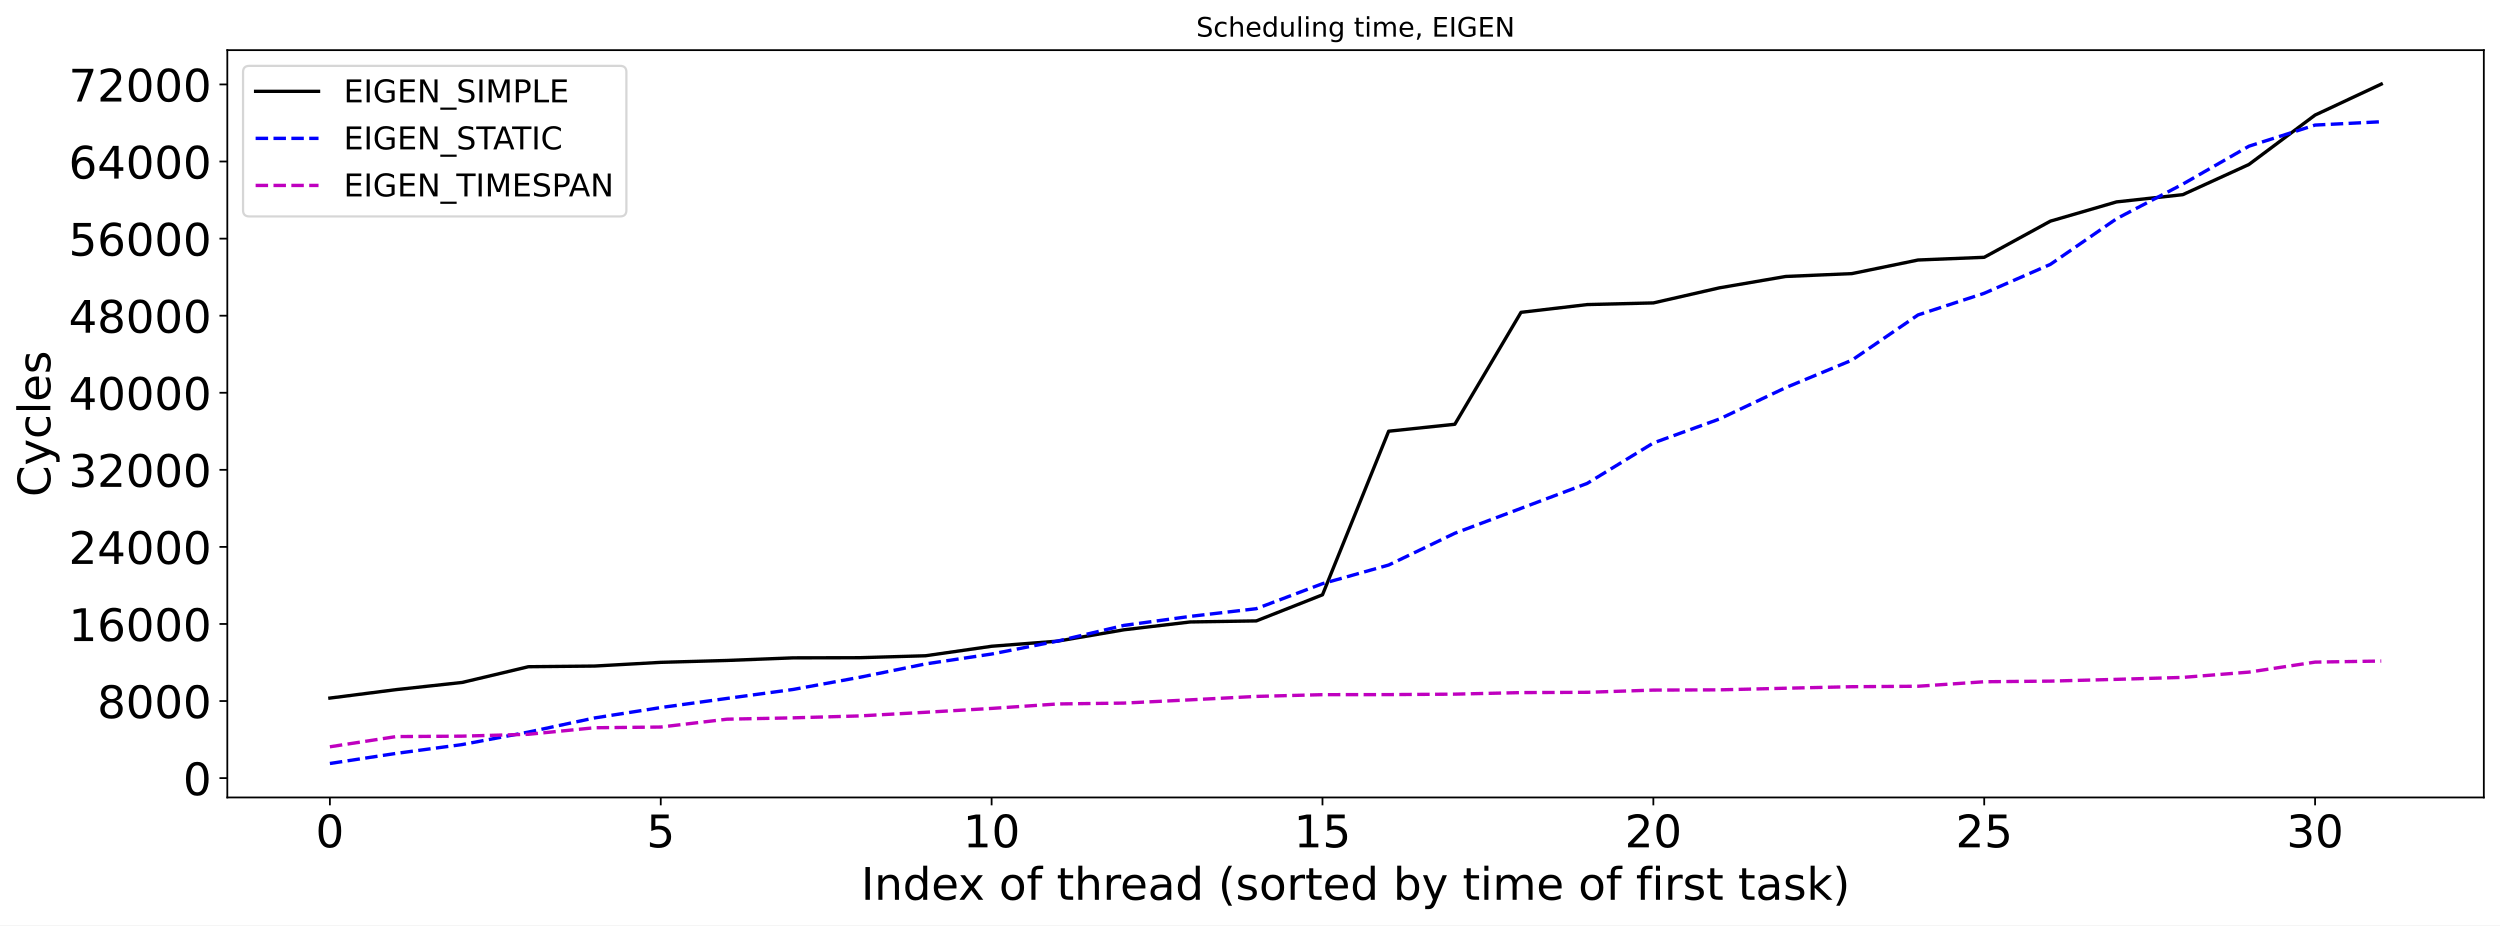
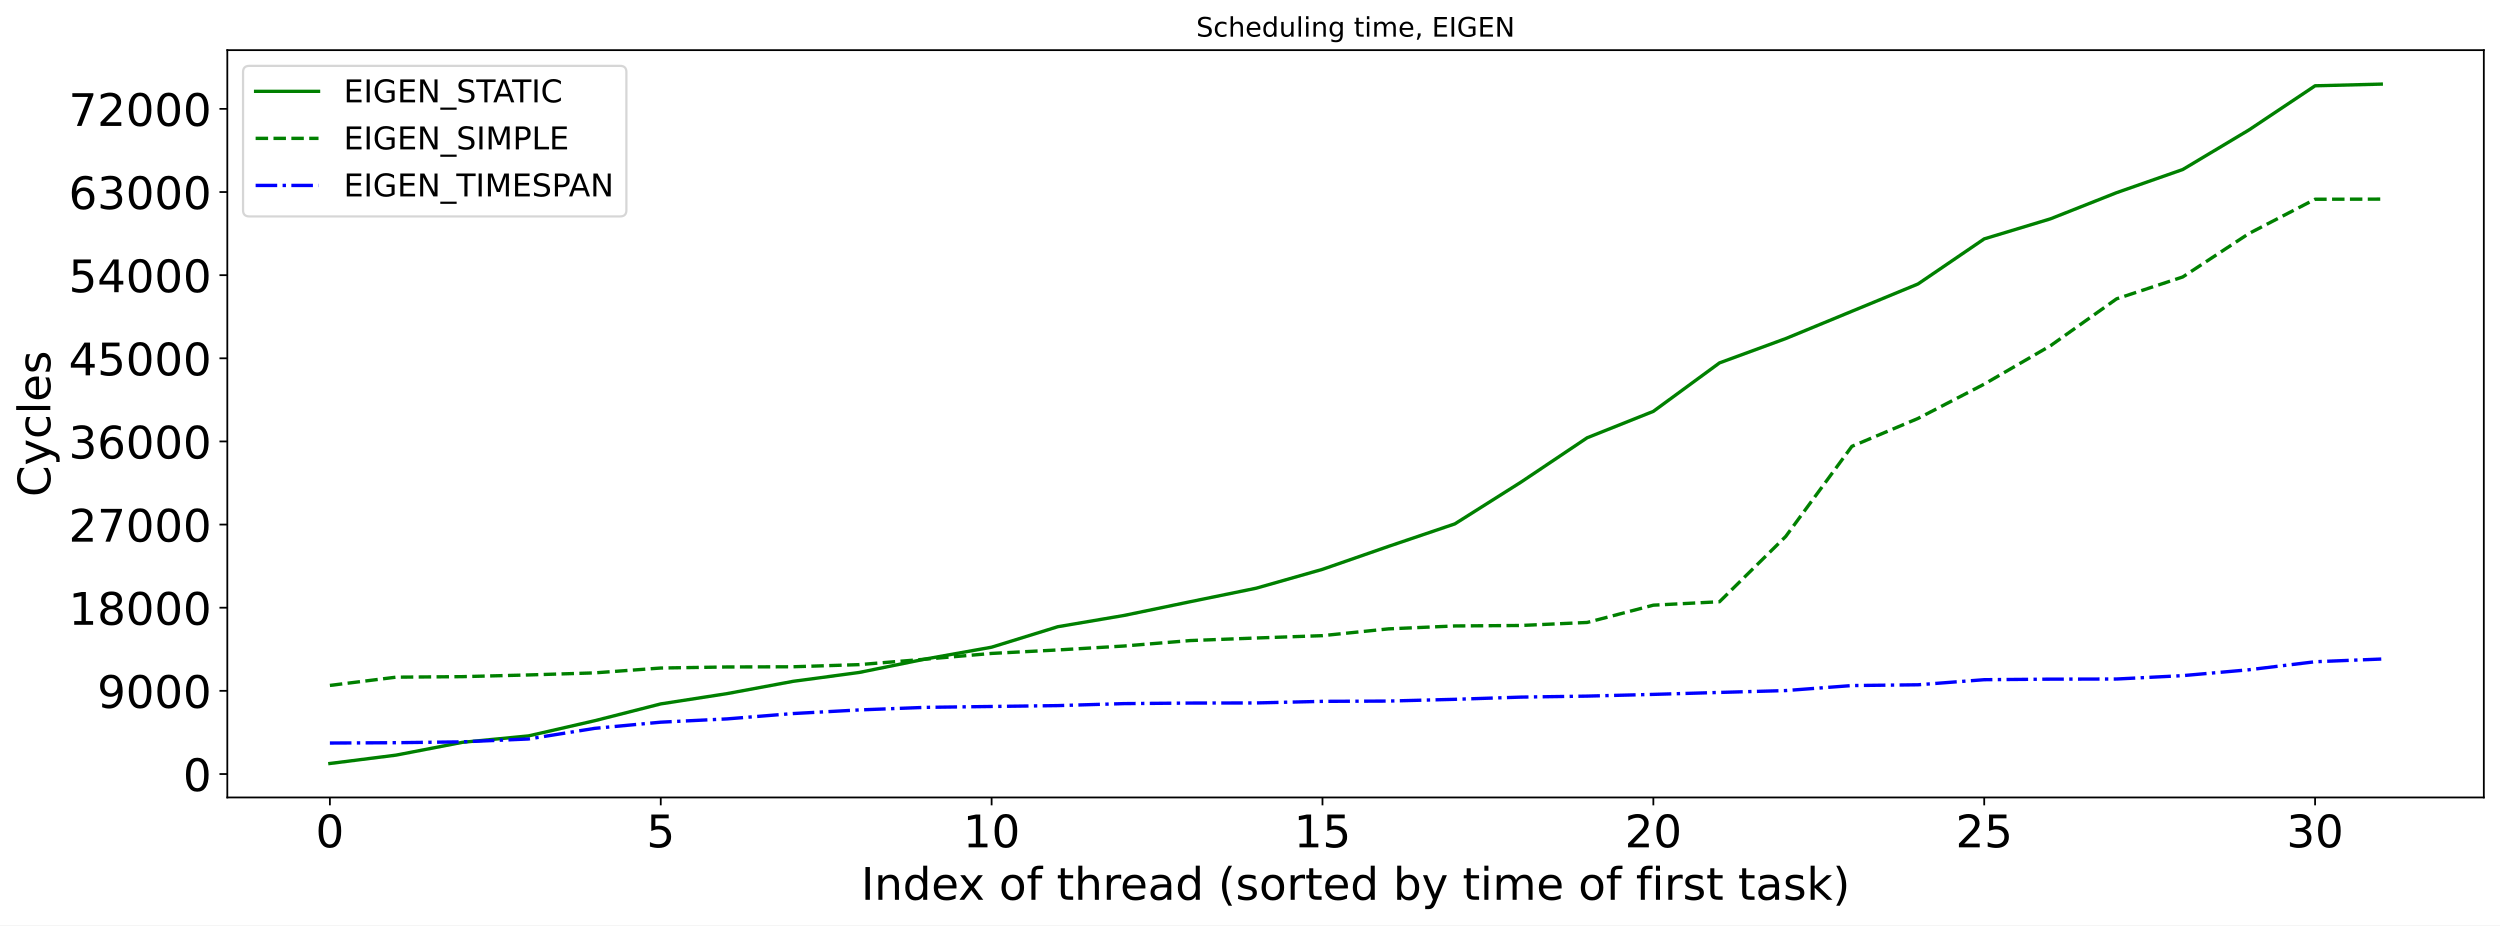
<svg xmlns="http://www.w3.org/2000/svg" xmlns:xlink="http://www.w3.org/1999/xlink" width="1112.781pt" height="411.871pt" viewBox="0 0 1112.781 411.871" version="1.1">
  <defs>
    <style type="text/css">*{stroke-linejoin: round; stroke-linecap: butt}</style>
  </defs>
  <g id="figure_1">
    <g id="patch_1">
      <path d="M 0 411.871  L 1112.781 411.871  L 1112.781 0  L 0 0  z " style="fill: #ffffff" />
    </g>
    <g id="axes_1">
      <g id="patch_2">
        <path d="M 101.181 354.958  L 1105.581 354.958  L 1105.581 22.318  L 101.181 22.318  z " style="fill: #ffffff" />
      </g>
      <g id="matplotlib.axis_1">
        <g id="xtick_1">
          <g id="line2d_1">
            <defs>
-               <path id="mb702d5494a" d="M 0 0  L 0 3.5  " style="stroke: #000000; stroke-width: 0.8" />
+               <path id="m63ed37be84" d="M 0 0  L 0 3.5  " style="stroke: #000000; stroke-width: 0.8" />
            </defs>
            <g>
-               <use xlink:href="#mb702d5494a" x="146.836" y="354.958" style="stroke: #000000; stroke-width: 0.8" />
+               <use xlink:href="#m63ed37be84" x="146.836" y="354.958" style="stroke: #000000; stroke-width: 0.8" />
            </g>
          </g>
          <g id="text_1">
            <g transform="translate(140.4733 377.155) scale(0.2 -0.2)">
              <defs>
                <path id="DejaVuSans-30" d="M 2034 4250  Q 1547 4250 1301 3770  Q 1056 3291 1056 2328  Q 1056 1369 1301 889  Q 1547 409 2034 409  Q 2525 409 2770 889  Q 3016 1369 3016 2328  Q 3016 3291 2770 3770  Q 2525 4250 2034 4250  z M 2034 4750  Q 2819 4750 3233 4129  Q 3647 3509 3647 2328  Q 3647 1150 3233 529  Q 2819 -91 2034 -91  Q 1250 -91 836 529  Q 422 1150 422 2328  Q 422 3509 836 4129  Q 1250 4750 2034 4750  z " transform="scale(0.015625)" />
              </defs>
              <use xlink:href="#DejaVuSans-30" />
            </g>
          </g>
        </g>
        <g id="xtick_2">
          <g id="line2d_2">
            <g>
-               <use xlink:href="#mb702d5494a" x="294.109" y="354.958" style="stroke: #000000; stroke-width: 0.8" />
+               <use xlink:href="#m63ed37be84" x="294.109" y="354.958" style="stroke: #000000; stroke-width: 0.8" />
            </g>
          </g>
          <g id="text_2">
            <g transform="translate(287.746 377.155) scale(0.2 -0.2)">
              <defs>
                <path id="DejaVuSans-35" d="M 691 4666  L 3169 4666  L 3169 4134  L 1269 4134  L 1269 2991  Q 1406 3038 1543 3061  Q 1681 3084 1819 3084  Q 2600 3084 3056 2656  Q 3513 2228 3513 1497  Q 3513 744 3044 326  Q 2575 -91 1722 -91  Q 1428 -91 1123 -41  Q 819 9 494 109  L 494 744  Q 775 591 1075 516  Q 1375 441 1709 441  Q 2250 441 2565 725  Q 2881 1009 2881 1497  Q 2881 1984 2565 2268  Q 2250 2553 1709 2553  Q 1456 2553 1204 2497  Q 953 2441 691 2322  L 691 4666  z " transform="scale(0.015625)" />
              </defs>
              <use xlink:href="#DejaVuSans-35" />
            </g>
          </g>
        </g>
        <g id="xtick_3">
          <g id="line2d_3">
            <g>
-               <use xlink:href="#mb702d5494a" x="441.381" y="354.958" style="stroke: #000000; stroke-width: 0.8" />
+               <use xlink:href="#m63ed37be84" x="441.381" y="354.958" style="stroke: #000000; stroke-width: 0.8" />
            </g>
          </g>
          <g id="text_3">
            <g transform="translate(428.6562 377.155) scale(0.2 -0.2)">
              <defs>
                <path id="DejaVuSans-31" d="M 794 531  L 1825 531  L 1825 4091  L 703 3866  L 703 4441  L 1819 4666  L 2450 4666  L 2450 531  L 3481 531  L 3481 0  L 794 0  L 794 531  z " transform="scale(0.015625)" />
              </defs>
              <use xlink:href="#DejaVuSans-31" />
              <use xlink:href="#DejaVuSans-30" x="63.623" />
            </g>
          </g>
        </g>
        <g id="xtick_4">
          <g id="line2d_4">
            <g>
-               <use xlink:href="#mb702d5494a" x="588.654" y="354.958" style="stroke: #000000; stroke-width: 0.8" />
+               <use xlink:href="#m63ed37be84" x="588.654" y="354.958" style="stroke: #000000; stroke-width: 0.8" />
            </g>
          </g>
          <g id="text_4">
            <g transform="translate(575.929 377.155) scale(0.2 -0.2)">
              <use xlink:href="#DejaVuSans-31" />
              <use xlink:href="#DejaVuSans-35" x="63.623" />
            </g>
          </g>
        </g>
        <g id="xtick_5">
          <g id="line2d_5">
            <g>
-               <use xlink:href="#mb702d5494a" x="735.927" y="354.958" style="stroke: #000000; stroke-width: 0.8" />
+               <use xlink:href="#m63ed37be84" x="735.927" y="354.958" style="stroke: #000000; stroke-width: 0.8" />
            </g>
          </g>
          <g id="text_5">
            <g transform="translate(723.2017 377.155) scale(0.2 -0.2)">
              <defs>
                <path id="DejaVuSans-32" d="M 1228 531  L 3431 531  L 3431 0  L 469 0  L 469 531  Q 828 903 1448 1529  Q 2069 2156 2228 2338  Q 2531 2678 2651 2914  Q 2772 3150 2772 3378  Q 2772 3750 2511 3984  Q 2250 4219 1831 4219  Q 1534 4219 1204 4116  Q 875 4013 500 3803  L 500 4441  Q 881 4594 1212 4672  Q 1544 4750 1819 4750  Q 2544 4750 2975 4387  Q 3406 4025 3406 3419  Q 3406 3131 3298 2873  Q 3191 2616 2906 2266  Q 2828 2175 2409 1742  Q 1991 1309 1228 531  z " transform="scale(0.015625)" />
              </defs>
              <use xlink:href="#DejaVuSans-32" />
              <use xlink:href="#DejaVuSans-30" x="63.623" />
            </g>
          </g>
        </g>
        <g id="xtick_6">
          <g id="line2d_6">
            <g>
-               <use xlink:href="#mb702d5494a" x="883.199" y="354.958" style="stroke: #000000; stroke-width: 0.8" />
+               <use xlink:href="#m63ed37be84" x="883.199" y="354.958" style="stroke: #000000; stroke-width: 0.8" />
            </g>
          </g>
          <g id="text_6">
            <g transform="translate(870.4744 377.155) scale(0.2 -0.2)">
              <use xlink:href="#DejaVuSans-32" />
              <use xlink:href="#DejaVuSans-35" x="63.623" />
            </g>
          </g>
        </g>
        <g id="xtick_7">
          <g id="line2d_7">
            <g>
-               <use xlink:href="#mb702d5494a" x="1030.472" y="354.958" style="stroke: #000000; stroke-width: 0.8" />
+               <use xlink:href="#m63ed37be84" x="1030.472" y="354.958" style="stroke: #000000; stroke-width: 0.8" />
            </g>
          </g>
          <g id="text_7">
            <g transform="translate(1017.747 377.155) scale(0.2 -0.2)">
              <defs>
                <path id="DejaVuSans-33" d="M 2597 2516  Q 3050 2419 3304 2112  Q 3559 1806 3559 1356  Q 3559 666 3084 287  Q 2609 -91 1734 -91  Q 1441 -91 1130 -33  Q 819 25 488 141  L 488 750  Q 750 597 1062 519  Q 1375 441 1716 441  Q 2309 441 2620 675  Q 2931 909 2931 1356  Q 2931 1769 2642 2001  Q 2353 2234 1838 2234  L 1294 2234  L 1294 2753  L 1863 2753  Q 2328 2753 2575 2939  Q 2822 3125 2822 3475  Q 2822 3834 2567 4026  Q 2313 4219 1838 4219  Q 1578 4219 1281 4162  Q 984 4106 628 3988  L 628 4550  Q 988 4650 1302 4700  Q 1616 4750 1894 4750  Q 2613 4750 3031 4423  Q 3450 4097 3450 3541  Q 3450 3153 3228 2886  Q 3006 2619 2597 2516  z " transform="scale(0.015625)" />
              </defs>
              <use xlink:href="#DejaVuSans-33" />
              <use xlink:href="#DejaVuSans-30" x="63.623" />
            </g>
          </g>
        </g>
        <g id="text_8">
          <g transform="translate(383.2609 400.5113) scale(0.2 -0.2)">
            <defs>
              <path id="DejaVuSans-49" d="M 628 4666  L 1259 4666  L 1259 0  L 628 0  L 628 4666  z " transform="scale(0.015625)" />
              <path id="DejaVuSans-6e" d="M 3513 2113  L 3513 0  L 2938 0  L 2938 2094  Q 2938 2591 2744 2837  Q 2550 3084 2163 3084  Q 1697 3084 1428 2787  Q 1159 2491 1159 1978  L 1159 0  L 581 0  L 581 3500  L 1159 3500  L 1159 2956  Q 1366 3272 1645 3428  Q 1925 3584 2291 3584  Q 2894 3584 3203 3211  Q 3513 2838 3513 2113  z " transform="scale(0.015625)" />
              <path id="DejaVuSans-64" d="M 2906 2969  L 2906 4863  L 3481 4863  L 3481 0  L 2906 0  L 2906 525  Q 2725 213 2448 61  Q 2172 -91 1784 -91  Q 1150 -91 751 415  Q 353 922 353 1747  Q 353 2572 751 3078  Q 1150 3584 1784 3584  Q 2172 3584 2448 3432  Q 2725 3281 2906 2969  z M 947 1747  Q 947 1113 1208 752  Q 1469 391 1925 391  Q 2381 391 2643 752  Q 2906 1113 2906 1747  Q 2906 2381 2643 2742  Q 2381 3103 1925 3103  Q 1469 3103 1208 2742  Q 947 2381 947 1747  z " transform="scale(0.015625)" />
              <path id="DejaVuSans-65" d="M 3597 1894  L 3597 1613  L 953 1613  Q 991 1019 1311 708  Q 1631 397 2203 397  Q 2534 397 2845 478  Q 3156 559 3463 722  L 3463 178  Q 3153 47 2828 -22  Q 2503 -91 2169 -91  Q 1331 -91 842 396  Q 353 884 353 1716  Q 353 2575 817 3079  Q 1281 3584 2069 3584  Q 2775 3584 3186 3129  Q 3597 2675 3597 1894  z M 3022 2063  Q 3016 2534 2758 2815  Q 2500 3097 2075 3097  Q 1594 3097 1305 2825  Q 1016 2553 972 2059  L 3022 2063  z " transform="scale(0.015625)" />
              <path id="DejaVuSans-78" d="M 3513 3500  L 2247 1797  L 3578 0  L 2900 0  L 1881 1375  L 863 0  L 184 0  L 1544 1831  L 300 3500  L 978 3500  L 1906 2253  L 2834 3500  L 3513 3500  z " transform="scale(0.015625)" />
              <path id="DejaVuSans-20" transform="scale(0.015625)" />
              <path id="DejaVuSans-6f" d="M 1959 3097  Q 1497 3097 1228 2736  Q 959 2375 959 1747  Q 959 1119 1226 758  Q 1494 397 1959 397  Q 2419 397 2687 759  Q 2956 1122 2956 1747  Q 2956 2369 2687 2733  Q 2419 3097 1959 3097  z M 1959 3584  Q 2709 3584 3137 3096  Q 3566 2609 3566 1747  Q 3566 888 3137 398  Q 2709 -91 1959 -91  Q 1206 -91 779 398  Q 353 888 353 1747  Q 353 2609 779 3096  Q 1206 3584 1959 3584  z " transform="scale(0.015625)" />
              <path id="DejaVuSans-66" d="M 2375 4863  L 2375 4384  L 1825 4384  Q 1516 4384 1395 4259  Q 1275 4134 1275 3809  L 1275 3500  L 2222 3500  L 2222 3053  L 1275 3053  L 1275 0  L 697 0  L 697 3053  L 147 3053  L 147 3500  L 697 3500  L 697 3744  Q 697 4328 969 4595  Q 1241 4863 1831 4863  L 2375 4863  z " transform="scale(0.015625)" />
              <path id="DejaVuSans-74" d="M 1172 4494  L 1172 3500  L 2356 3500  L 2356 3053  L 1172 3053  L 1172 1153  Q 1172 725 1289 603  Q 1406 481 1766 481  L 2356 481  L 2356 0  L 1766 0  Q 1100 0 847 248  Q 594 497 594 1153  L 594 3053  L 172 3053  L 172 3500  L 594 3500  L 594 4494  L 1172 4494  z " transform="scale(0.015625)" />
              <path id="DejaVuSans-68" d="M 3513 2113  L 3513 0  L 2938 0  L 2938 2094  Q 2938 2591 2744 2837  Q 2550 3084 2163 3084  Q 1697 3084 1428 2787  Q 1159 2491 1159 1978  L 1159 0  L 581 0  L 581 4863  L 1159 4863  L 1159 2956  Q 1366 3272 1645 3428  Q 1925 3584 2291 3584  Q 2894 3584 3203 3211  Q 3513 2838 3513 2113  z " transform="scale(0.015625)" />
              <path id="DejaVuSans-72" d="M 2631 2963  Q 2534 3019 2420 3045  Q 2306 3072 2169 3072  Q 1681 3072 1420 2755  Q 1159 2438 1159 1844  L 1159 0  L 581 0  L 581 3500  L 1159 3500  L 1159 2956  Q 1341 3275 1631 3429  Q 1922 3584 2338 3584  Q 2397 3584 2469 3576  Q 2541 3569 2628 3553  L 2631 2963  z " transform="scale(0.015625)" />
              <path id="DejaVuSans-61" d="M 2194 1759  Q 1497 1759 1228 1600  Q 959 1441 959 1056  Q 959 750 1161 570  Q 1363 391 1709 391  Q 2188 391 2477 730  Q 2766 1069 2766 1631  L 2766 1759  L 2194 1759  z M 3341 1997  L 3341 0  L 2766 0  L 2766 531  Q 2569 213 2275 61  Q 1981 -91 1556 -91  Q 1019 -91 701 211  Q 384 513 384 1019  Q 384 1609 779 1909  Q 1175 2209 1959 2209  L 2766 2209  L 2766 2266  Q 2766 2663 2505 2880  Q 2244 3097 1772 3097  Q 1472 3097 1187 3025  Q 903 2953 641 2809  L 641 3341  Q 956 3463 1253 3523  Q 1550 3584 1831 3584  Q 2591 3584 2966 3190  Q 3341 2797 3341 1997  z " transform="scale(0.015625)" />
              <path id="DejaVuSans-28" d="M 1984 4856  Q 1566 4138 1362 3434  Q 1159 2731 1159 2009  Q 1159 1288 1364 580  Q 1569 -128 1984 -844  L 1484 -844  Q 1016 -109 783 600  Q 550 1309 550 2009  Q 550 2706 781 3412  Q 1013 4119 1484 4856  L 1984 4856  z " transform="scale(0.015625)" />
              <path id="DejaVuSans-73" d="M 2834 3397  L 2834 2853  Q 2591 2978 2328 3040  Q 2066 3103 1784 3103  Q 1356 3103 1142 2972  Q 928 2841 928 2578  Q 928 2378 1081 2264  Q 1234 2150 1697 2047  L 1894 2003  Q 2506 1872 2764 1633  Q 3022 1394 3022 966  Q 3022 478 2636 193  Q 2250 -91 1575 -91  Q 1294 -91 989 -36  Q 684 19 347 128  L 347 722  Q 666 556 975 473  Q 1284 391 1588 391  Q 1994 391 2212 530  Q 2431 669 2431 922  Q 2431 1156 2273 1281  Q 2116 1406 1581 1522  L 1381 1569  Q 847 1681 609 1914  Q 372 2147 372 2553  Q 372 3047 722 3315  Q 1072 3584 1716 3584  Q 2034 3584 2315 3537  Q 2597 3491 2834 3397  z " transform="scale(0.015625)" />
              <path id="DejaVuSans-62" d="M 3116 1747  Q 3116 2381 2855 2742  Q 2594 3103 2138 3103  Q 1681 3103 1420 2742  Q 1159 2381 1159 1747  Q 1159 1113 1420 752  Q 1681 391 2138 391  Q 2594 391 2855 752  Q 3116 1113 3116 1747  z M 1159 2969  Q 1341 3281 1617 3432  Q 1894 3584 2278 3584  Q 2916 3584 3314 3078  Q 3713 2572 3713 1747  Q 3713 922 3314 415  Q 2916 -91 2278 -91  Q 1894 -91 1617 61  Q 1341 213 1159 525  L 1159 0  L 581 0  L 581 4863  L 1159 4863  L 1159 2969  z " transform="scale(0.015625)" />
              <path id="DejaVuSans-79" d="M 2059 -325  Q 1816 -950 1584 -1140  Q 1353 -1331 966 -1331  L 506 -1331  L 506 -850  L 844 -850  Q 1081 -850 1212 -737  Q 1344 -625 1503 -206  L 1606 56  L 191 3500  L 800 3500  L 1894 763  L 2988 3500  L 3597 3500  L 2059 -325  z " transform="scale(0.015625)" />
              <path id="DejaVuSans-69" d="M 603 3500  L 1178 3500  L 1178 0  L 603 0  L 603 3500  z M 603 4863  L 1178 4863  L 1178 4134  L 603 4134  L 603 4863  z " transform="scale(0.015625)" />
              <path id="DejaVuSans-6d" d="M 3328 2828  Q 3544 3216 3844 3400  Q 4144 3584 4550 3584  Q 5097 3584 5394 3201  Q 5691 2819 5691 2113  L 5691 0  L 5113 0  L 5113 2094  Q 5113 2597 4934 2840  Q 4756 3084 4391 3084  Q 3944 3084 3684 2787  Q 3425 2491 3425 1978  L 3425 0  L 2847 0  L 2847 2094  Q 2847 2600 2669 2842  Q 2491 3084 2119 3084  Q 1678 3084 1418 2786  Q 1159 2488 1159 1978  L 1159 0  L 581 0  L 581 3500  L 1159 3500  L 1159 2956  Q 1356 3278 1631 3431  Q 1906 3584 2284 3584  Q 2666 3584 2933 3390  Q 3200 3197 3328 2828  z " transform="scale(0.015625)" />
              <path id="DejaVuSans-6b" d="M 581 4863  L 1159 4863  L 1159 1991  L 2875 3500  L 3609 3500  L 1753 1863  L 3688 0  L 2938 0  L 1159 1709  L 1159 0  L 581 0  L 581 4863  z " transform="scale(0.015625)" />
              <path id="DejaVuSans-29" d="M 513 4856  L 1013 4856  Q 1481 4119 1714 3412  Q 1947 2706 1947 2009  Q 1947 1309 1714 600  Q 1481 -109 1013 -844  L 513 -844  Q 928 -128 1133 580  Q 1338 1288 1338 2009  Q 1338 2731 1133 3434  Q 928 4138 513 4856  z " transform="scale(0.015625)" />
            </defs>
            <use xlink:href="#DejaVuSans-49" />
            <use xlink:href="#DejaVuSans-6e" x="29.492" />
            <use xlink:href="#DejaVuSans-64" x="92.871" />
            <use xlink:href="#DejaVuSans-65" x="156.348" />
            <use xlink:href="#DejaVuSans-78" x="216.121" />
            <use xlink:href="#DejaVuSans-20" x="275.301" />
            <use xlink:href="#DejaVuSans-6f" x="307.088" />
            <use xlink:href="#DejaVuSans-66" x="368.27" />
            <use xlink:href="#DejaVuSans-20" x="403.475" />
            <use xlink:href="#DejaVuSans-74" x="435.262" />
            <use xlink:href="#DejaVuSans-68" x="474.471" />
            <use xlink:href="#DejaVuSans-72" x="537.85" />
            <use xlink:href="#DejaVuSans-65" x="576.713" />
            <use xlink:href="#DejaVuSans-61" x="638.236" />
            <use xlink:href="#DejaVuSans-64" x="699.516" />
            <use xlink:href="#DejaVuSans-20" x="762.992" />
            <use xlink:href="#DejaVuSans-28" x="794.779" />
            <use xlink:href="#DejaVuSans-73" x="833.793" />
            <use xlink:href="#DejaVuSans-6f" x="885.893" />
            <use xlink:href="#DejaVuSans-72" x="947.074" />
            <use xlink:href="#DejaVuSans-74" x="988.188" />
            <use xlink:href="#DejaVuSans-65" x="1027.396" />
            <use xlink:href="#DejaVuSans-64" x="1088.92" />
            <use xlink:href="#DejaVuSans-20" x="1152.396" />
            <use xlink:href="#DejaVuSans-62" x="1184.184" />
            <use xlink:href="#DejaVuSans-79" x="1247.66" />
            <use xlink:href="#DejaVuSans-20" x="1306.84" />
            <use xlink:href="#DejaVuSans-74" x="1338.627" />
            <use xlink:href="#DejaVuSans-69" x="1377.836" />
            <use xlink:href="#DejaVuSans-6d" x="1405.619" />
            <use xlink:href="#DejaVuSans-65" x="1503.031" />
            <use xlink:href="#DejaVuSans-20" x="1564.555" />
            <use xlink:href="#DejaVuSans-6f" x="1596.342" />
            <use xlink:href="#DejaVuSans-66" x="1657.523" />
            <use xlink:href="#DejaVuSans-20" x="1692.729" />
            <use xlink:href="#DejaVuSans-66" x="1724.516" />
            <use xlink:href="#DejaVuSans-69" x="1759.721" />
            <use xlink:href="#DejaVuSans-72" x="1787.504" />
            <use xlink:href="#DejaVuSans-73" x="1828.617" />
            <use xlink:href="#DejaVuSans-74" x="1880.717" />
            <use xlink:href="#DejaVuSans-20" x="1919.926" />
            <use xlink:href="#DejaVuSans-74" x="1951.713" />
            <use xlink:href="#DejaVuSans-61" x="1990.922" />
            <use xlink:href="#DejaVuSans-73" x="2052.201" />
            <use xlink:href="#DejaVuSans-6b" x="2104.301" />
            <use xlink:href="#DejaVuSans-29" x="2162.211" />
          </g>
        </g>
      </g>
      <g id="matplotlib.axis_2">
        <g id="ytick_1">
          <g id="line2d_8">
            <defs>
-               <path id="mb188731ddb" d="M 0 0  L -3.5 0  " style="stroke: #000000; stroke-width: 0.8" />
+               <path id="m5eabc7df36" d="M 0 0  L -3.5 0  " style="stroke: #000000; stroke-width: 0.8" />
            </defs>
            <g>
-               <use xlink:href="#mb188731ddb" x="101.181" y="346.348" style="stroke: #000000; stroke-width: 0.8" />
+               <use xlink:href="#m5eabc7df36" x="101.181" y="344.518" style="stroke: #000000; stroke-width: 0.8" />
            </g>
          </g>
          <g id="text_9">
-             <g transform="translate(81.45625 353.9462) scale(0.2 -0.2)">
+             <g transform="translate(81.45625 352.1159) scale(0.2 -0.2)">
              <use xlink:href="#DejaVuSans-30" />
            </g>
          </g>
        </g>
        <g id="ytick_2">
          <g id="line2d_9">
            <g>
-               <use xlink:href="#mb188731ddb" x="101.181" y="312.042" style="stroke: #000000; stroke-width: 0.8" />
+               <use xlink:href="#m5eabc7df36" x="101.181" y="307.51" style="stroke: #000000; stroke-width: 0.8" />
            </g>
          </g>
          <g id="text_10">
-             <g transform="translate(43.28125 319.64) scale(0.2 -0.2)">
-               <defs>
-                 <path id="DejaVuSans-38" d="M 2034 2216  Q 1584 2216 1326 1975  Q 1069 1734 1069 1313  Q 1069 891 1326 650  Q 1584 409 2034 409  Q 2484 409 2743 651  Q 3003 894 3003 1313  Q 3003 1734 2745 1975  Q 2488 2216 2034 2216  z M 1403 2484  Q 997 2584 770 2862  Q 544 3141 544 3541  Q 544 4100 942 4425  Q 1341 4750 2034 4750  Q 2731 4750 3128 4425  Q 3525 4100 3525 3541  Q 3525 3141 3298 2862  Q 3072 2584 2669 2484  Q 3125 2378 3379 2068  Q 3634 1759 3634 1313  Q 3634 634 3220 271  Q 2806 -91 2034 -91  Q 1263 -91 848 271  Q 434 634 434 1313  Q 434 1759 690 2068  Q 947 2378 1403 2484  z M 1172 3481  Q 1172 3119 1398 2916  Q 1625 2713 2034 2713  Q 2441 2713 2670 2916  Q 2900 3119 2900 3481  Q 2900 3844 2670 4047  Q 2441 4250 2034 4250  Q 1625 4250 1398 4047  Q 1172 3844 1172 3481  z " transform="scale(0.015625)" />
-               </defs>
-               <use xlink:href="#DejaVuSans-38" />
+             <g transform="translate(43.28125 315.1085) scale(0.2 -0.2)">
+               <defs>
+                 <path id="DejaVuSans-39" d="M 703 97  L 703 672  Q 941 559 1184 500  Q 1428 441 1663 441  Q 2288 441 2617 861  Q 2947 1281 2994 2138  Q 2813 1869 2534 1725  Q 2256 1581 1919 1581  Q 1219 1581 811 2004  Q 403 2428 403 3163  Q 403 3881 828 4315  Q 1253 4750 1959 4750  Q 2769 4750 3195 4129  Q 3622 3509 3622 2328  Q 3622 1225 3098 567  Q 2575 -91 1691 -91  Q 1453 -91 1209 -44  Q 966 3 703 97  z M 1959 2075  Q 2384 2075 2632 2365  Q 2881 2656 2881 3163  Q 2881 3666 2632 3958  Q 2384 4250 1959 4250  Q 1534 4250 1286 3958  Q 1038 3666 1038 3163  Q 1038 2656 1286 2365  Q 1534 2075 1959 2075  z " transform="scale(0.015625)" />
+               </defs>
+               <use xlink:href="#DejaVuSans-39" />
              <use xlink:href="#DejaVuSans-30" x="63.623" />
              <use xlink:href="#DejaVuSans-30" x="127.246" />
              <use xlink:href="#DejaVuSans-30" x="190.869" />
            </g>
          </g>
        </g>
        <g id="ytick_3">
          <g id="line2d_10">
            <g>
-               <use xlink:href="#mb188731ddb" x="101.181" y="277.735" style="stroke: #000000; stroke-width: 0.8" />
+               <use xlink:href="#m5eabc7df36" x="101.181" y="270.503" style="stroke: #000000; stroke-width: 0.8" />
            </g>
          </g>
          <g id="text_11">
-             <g transform="translate(30.55625 285.3339) scale(0.2 -0.2)">
-               <defs>
-                 <path id="DejaVuSans-36" d="M 2113 2584  Q 1688 2584 1439 2293  Q 1191 2003 1191 1497  Q 1191 994 1439 701  Q 1688 409 2113 409  Q 2538 409 2786 701  Q 3034 994 3034 1497  Q 3034 2003 2786 2293  Q 2538 2584 2113 2584  z M 3366 4563  L 3366 3988  Q 3128 4100 2886 4159  Q 2644 4219 2406 4219  Q 1781 4219 1451 3797  Q 1122 3375 1075 2522  Q 1259 2794 1537 2939  Q 1816 3084 2150 3084  Q 2853 3084 3261 2657  Q 3669 2231 3669 1497  Q 3669 778 3244 343  Q 2819 -91 2113 -91  Q 1303 -91 875 529  Q 447 1150 447 2328  Q 447 3434 972 4092  Q 1497 4750 2381 4750  Q 2619 4750 2861 4703  Q 3103 4656 3366 4563  z " transform="scale(0.015625)" />
+             <g transform="translate(30.55625 278.1011) scale(0.2 -0.2)">
+               <defs>
+                 <path id="DejaVuSans-38" d="M 2034 2216  Q 1584 2216 1326 1975  Q 1069 1734 1069 1313  Q 1069 891 1326 650  Q 1584 409 2034 409  Q 2484 409 2743 651  Q 3003 894 3003 1313  Q 3003 1734 2745 1975  Q 2488 2216 2034 2216  z M 1403 2484  Q 997 2584 770 2862  Q 544 3141 544 3541  Q 544 4100 942 4425  Q 1341 4750 2034 4750  Q 2731 4750 3128 4425  Q 3525 4100 3525 3541  Q 3525 3141 3298 2862  Q 3072 2584 2669 2484  Q 3125 2378 3379 2068  Q 3634 1759 3634 1313  Q 3634 634 3220 271  Q 2806 -91 2034 -91  Q 1263 -91 848 271  Q 434 634 434 1313  Q 434 1759 690 2068  Q 947 2378 1403 2484  z M 1172 3481  Q 1172 3119 1398 2916  Q 1625 2713 2034 2713  Q 2441 2713 2670 2916  Q 2900 3119 2900 3481  Q 2900 3844 2670 4047  Q 2441 4250 2034 4250  Q 1625 4250 1398 4047  Q 1172 3844 1172 3481  z " transform="scale(0.015625)" />
              </defs>
              <use xlink:href="#DejaVuSans-31" />
-               <use xlink:href="#DejaVuSans-36" x="63.623" />
+               <use xlink:href="#DejaVuSans-38" x="63.623" />
              <use xlink:href="#DejaVuSans-30" x="127.246" />
              <use xlink:href="#DejaVuSans-30" x="190.869" />
              <use xlink:href="#DejaVuSans-30" x="254.492" />
            </g>
          </g>
        </g>
        <g id="ytick_4">
          <g id="line2d_11">
            <g>
-               <use xlink:href="#mb188731ddb" x="101.181" y="243.429" style="stroke: #000000; stroke-width: 0.8" />
+               <use xlink:href="#m5eabc7df36" x="101.181" y="233.495" style="stroke: #000000; stroke-width: 0.8" />
            </g>
          </g>
          <g id="text_12">
-             <g transform="translate(30.55625 251.0277) scale(0.2 -0.2)">
-               <defs>
-                 <path id="DejaVuSans-34" d="M 2419 4116  L 825 1625  L 2419 1625  L 2419 4116  z M 2253 4666  L 3047 4666  L 3047 1625  L 3713 1625  L 3713 1100  L 3047 1100  L 3047 0  L 2419 0  L 2419 1100  L 313 1100  L 313 1709  L 2253 4666  z " transform="scale(0.015625)" />
+             <g transform="translate(30.55625 241.0937) scale(0.2 -0.2)">
+               <defs>
+                 <path id="DejaVuSans-37" d="M 525 4666  L 3525 4666  L 3525 4397  L 1831 0  L 1172 0  L 2766 4134  L 525 4134  L 525 4666  z " transform="scale(0.015625)" />
              </defs>
              <use xlink:href="#DejaVuSans-32" />
-               <use xlink:href="#DejaVuSans-34" x="63.623" />
+               <use xlink:href="#DejaVuSans-37" x="63.623" />
              <use xlink:href="#DejaVuSans-30" x="127.246" />
              <use xlink:href="#DejaVuSans-30" x="190.869" />
              <use xlink:href="#DejaVuSans-30" x="254.492" />
            </g>
          </g>
        </g>
        <g id="ytick_5">
          <g id="line2d_12">
            <g>
-               <use xlink:href="#mb188731ddb" x="101.181" y="209.123" style="stroke: #000000; stroke-width: 0.8" />
+               <use xlink:href="#m5eabc7df36" x="101.181" y="196.488" style="stroke: #000000; stroke-width: 0.8" />
            </g>
          </g>
          <g id="text_13">
-             <g transform="translate(30.55625 216.7216) scale(0.2 -0.2)">
+             <g transform="translate(30.55625 204.0862) scale(0.2 -0.2)">
+               <defs>
+                 <path id="DejaVuSans-36" d="M 2113 2584  Q 1688 2584 1439 2293  Q 1191 2003 1191 1497  Q 1191 994 1439 701  Q 1688 409 2113 409  Q 2538 409 2786 701  Q 3034 994 3034 1497  Q 3034 2003 2786 2293  Q 2538 2584 2113 2584  z M 3366 4563  L 3366 3988  Q 3128 4100 2886 4159  Q 2644 4219 2406 4219  Q 1781 4219 1451 3797  Q 1122 3375 1075 2522  Q 1259 2794 1537 2939  Q 1816 3084 2150 3084  Q 2853 3084 3261 2657  Q 3669 2231 3669 1497  Q 3669 778 3244 343  Q 2819 -91 2113 -91  Q 1303 -91 875 529  Q 447 1150 447 2328  Q 447 3434 972 4092  Q 1497 4750 2381 4750  Q 2619 4750 2861 4703  Q 3103 4656 3366 4563  z " transform="scale(0.015625)" />
+               </defs>
              <use xlink:href="#DejaVuSans-33" />
-               <use xlink:href="#DejaVuSans-32" x="63.623" />
+               <use xlink:href="#DejaVuSans-36" x="63.623" />
              <use xlink:href="#DejaVuSans-30" x="127.246" />
              <use xlink:href="#DejaVuSans-30" x="190.869" />
              <use xlink:href="#DejaVuSans-30" x="254.492" />
            </g>
          </g>
        </g>
        <g id="ytick_6">
          <g id="line2d_13">
            <g>
-               <use xlink:href="#mb188731ddb" x="101.181" y="174.817" style="stroke: #000000; stroke-width: 0.8" />
+               <use xlink:href="#m5eabc7df36" x="101.181" y="159.48" style="stroke: #000000; stroke-width: 0.8" />
            </g>
          </g>
          <g id="text_14">
-             <g transform="translate(30.55625 182.4155) scale(0.2 -0.2)">
+             <g transform="translate(30.55625 167.0788) scale(0.2 -0.2)">
+               <defs>
+                 <path id="DejaVuSans-34" d="M 2419 4116  L 825 1625  L 2419 1625  L 2419 4116  z M 2253 4666  L 3047 4666  L 3047 1625  L 3713 1625  L 3713 1100  L 3047 1100  L 3047 0  L 2419 0  L 2419 1100  L 313 1100  L 313 1709  L 2253 4666  z " transform="scale(0.015625)" />
+               </defs>
              <use xlink:href="#DejaVuSans-34" />
-               <use xlink:href="#DejaVuSans-30" x="63.623" />
+               <use xlink:href="#DejaVuSans-35" x="63.623" />
              <use xlink:href="#DejaVuSans-30" x="127.246" />
              <use xlink:href="#DejaVuSans-30" x="190.869" />
              <use xlink:href="#DejaVuSans-30" x="254.492" />
            </g>
          </g>
        </g>
        <g id="ytick_7">
          <g id="line2d_14">
            <g>
-               <use xlink:href="#mb188731ddb" x="101.181" y="140.511" style="stroke: #000000; stroke-width: 0.8" />
+               <use xlink:href="#m5eabc7df36" x="101.181" y="122.473" style="stroke: #000000; stroke-width: 0.8" />
            </g>
          </g>
          <g id="text_15">
-             <g transform="translate(30.55625 148.1093) scale(0.2 -0.2)">
-               <use xlink:href="#DejaVuSans-34" />
-               <use xlink:href="#DejaVuSans-38" x="63.623" />
+             <g transform="translate(30.55625 130.0714) scale(0.2 -0.2)">
+               <use xlink:href="#DejaVuSans-35" />
+               <use xlink:href="#DejaVuSans-34" x="63.623" />
              <use xlink:href="#DejaVuSans-30" x="127.246" />
              <use xlink:href="#DejaVuSans-30" x="190.869" />
              <use xlink:href="#DejaVuSans-30" x="254.492" />
            </g>
          </g>
        </g>
        <g id="ytick_8">
          <g id="line2d_15">
            <g>
-               <use xlink:href="#mb188731ddb" x="101.181" y="106.205" style="stroke: #000000; stroke-width: 0.8" />
+               <use xlink:href="#m5eabc7df36" x="101.181" y="85.466" style="stroke: #000000; stroke-width: 0.8" />
            </g>
          </g>
          <g id="text_16">
-             <g transform="translate(30.55625 113.8032) scale(0.2 -0.2)">
-               <use xlink:href="#DejaVuSans-35" />
-               <use xlink:href="#DejaVuSans-36" x="63.623" />
+             <g transform="translate(30.55625 93.06397) scale(0.2 -0.2)">
+               <use xlink:href="#DejaVuSans-36" />
+               <use xlink:href="#DejaVuSans-33" x="63.623" />
              <use xlink:href="#DejaVuSans-30" x="127.246" />
              <use xlink:href="#DejaVuSans-30" x="190.869" />
              <use xlink:href="#DejaVuSans-30" x="254.492" />
            </g>
          </g>
        </g>
        <g id="ytick_9">
          <g id="line2d_16">
            <g>
-               <use xlink:href="#mb188731ddb" x="101.181" y="71.899" style="stroke: #000000; stroke-width: 0.8" />
+               <use xlink:href="#m5eabc7df36" x="101.181" y="48.458" style="stroke: #000000; stroke-width: 0.8" />
            </g>
          </g>
          <g id="text_17">
-             <g transform="translate(30.55625 79.49707) scale(0.2 -0.2)">
-               <use xlink:href="#DejaVuSans-36" />
-               <use xlink:href="#DejaVuSans-34" x="63.623" />
-               <use xlink:href="#DejaVuSans-30" x="127.246" />
-               <use xlink:href="#DejaVuSans-30" x="190.869" />
-               <use xlink:href="#DejaVuSans-30" x="254.492" />
-             </g>
-           </g>
-         </g>
-         <g id="ytick_10">
-           <g id="line2d_17">
-             <g>
-               <use xlink:href="#mb188731ddb" x="101.181" y="37.593" style="stroke: #000000; stroke-width: 0.8" />
-             </g>
-           </g>
-           <g id="text_18">
-             <g transform="translate(30.55625 45.19094) scale(0.2 -0.2)">
-               <defs>
-                 <path id="DejaVuSans-37" d="M 525 4666  L 3525 4666  L 3525 4397  L 1831 0  L 1172 0  L 2766 4134  L 525 4134  L 525 4666  z " transform="scale(0.015625)" />
-               </defs>
+             <g transform="translate(30.55625 56.05655) scale(0.2 -0.2)">
              <use xlink:href="#DejaVuSans-37" />
              <use xlink:href="#DejaVuSans-32" x="63.623" />
              <use xlink:href="#DejaVuSans-30" x="127.246" />
              <use xlink:href="#DejaVuSans-30" x="190.869" />
              <use xlink:href="#DejaVuSans-30" x="254.492" />
            </g>
          </g>
        </g>
-         <g id="text_19">
+         <g id="text_18">
          <g transform="translate(22.39688 221.1788) rotate(-90) scale(0.2 -0.2)">
            <defs>
              <path id="DejaVuSans-43" d="M 4122 4306  L 4122 3641  Q 3803 3938 3442 4084  Q 3081 4231 2675 4231  Q 1875 4231 1450 3742  Q 1025 3253 1025 2328  Q 1025 1406 1450 917  Q 1875 428 2675 428  Q 3081 428 3442 575  Q 3803 722 4122 1019  L 4122 359  Q 3791 134 3420 21  Q 3050 -91 2638 -91  Q 1578 -91 968 557  Q 359 1206 359 2328  Q 359 3453 968 4101  Q 1578 4750 2638 4750  Q 3056 4750 3426 4639  Q 3797 4528 4122 4306  z " transform="scale(0.015625)" />
              <path id="DejaVuSans-63" d="M 3122 3366  L 3122 2828  Q 2878 2963 2633 3030  Q 2388 3097 2138 3097  Q 1578 3097 1268 2742  Q 959 2388 959 1747  Q 959 1106 1268 751  Q 1578 397 2138 397  Q 2388 397 2633 464  Q 2878 531 3122 666  L 3122 134  Q 2881 22 2623 -34  Q 2366 -91 2075 -91  Q 1284 -91 818 406  Q 353 903 353 1747  Q 353 2603 823 3093  Q 1294 3584 2113 3584  Q 2378 3584 2631 3529  Q 2884 3475 3122 3366  z " transform="scale(0.015625)" />
              <path id="DejaVuSans-6c" d="M 603 4863  L 1178 4863  L 1178 0  L 603 0  L 603 4863  z " transform="scale(0.015625)" />
            </defs>
            <use xlink:href="#DejaVuSans-43" />
            <use xlink:href="#DejaVuSans-79" x="69.824" />
            <use xlink:href="#DejaVuSans-63" x="129.004" />
            <use xlink:href="#DejaVuSans-6c" x="183.984" />
            <use xlink:href="#DejaVuSans-65" x="211.768" />
            <use xlink:href="#DejaVuSans-73" x="273.291" />
          </g>
        </g>
      </g>
+       <g id="line2d_17">
+         <path d="M 146.836 339.838  L 176.29 336.113  L 205.745 330.422  L 235.199 327.56  L 264.654 320.808  L 294.109 313.316  L 323.563 308.744  L 353.018 303.267  L 382.472 299.311  L 411.927 293.332  L 441.381 288.069  L 470.836 278.957  L 500.29 273.948  L 529.745 267.838  L 559.199 261.802  L 588.654 253.413  L 618.109 243.175  L 647.563 233.191  L 677.018 214.597  L 706.472 194.851  L 735.927 183.099  L 765.381 161.52  L 794.836 150.706  L 824.29 138.551  L 853.745 126.388  L 883.199 106.33  L 912.654 97.415  L 942.109 85.762  L 971.563 75.457  L 1001.018 57.85  L 1030.472 38.186  L 1059.927 37.438  " clip-path="url(#p120441882f)" style="fill: none; stroke: #008000; stroke-width: 1.5; stroke-linecap: square" />
+       </g>
      <g id="line2d_18">
-         <path d="M 146.836 310.721  L 176.29 306.964  L 205.745 303.757  L 235.199 296.767  L 264.654 296.467  L 294.109 294.82  L 323.563 293.979  L 353.018 292.822  L 382.472 292.753  L 411.927 291.887  L 441.381 287.658  L 470.836 285.369  L 500.29 280.326  L 529.745 276.843  L 559.199 276.372  L 588.654 264.751  L 618.109 191.944  L 647.563 188.84  L 677.018 139.027  L 706.472 135.571  L 735.927 134.833  L 765.381 128.109  L 794.836 123.058  L 824.29 121.788  L 853.745 115.733  L 883.199 114.524  L 912.654 98.434  L 942.109 89.866  L 971.563 86.65  L 1001.018 73.211  L 1030.472 51.212  L 1059.927 37.438  " clip-path="url(#p505c1fc391)" style="fill: none; stroke: #000000; stroke-width: 1.5; stroke-linecap: square" />
+         <path d="M 146.836 305.092  L 176.29 301.416  L 205.745 301.186  L 235.199 300.429  L 264.654 299.508  L 294.109 297.345  L 323.563 296.877  L 353.018 296.786  L 382.472 295.832  L 411.927 293.406  L 441.381 290.849  L 470.836 289.302  L 500.29 287.551  L 529.745 285.125  L 559.199 283.982  L 588.654 282.937  L 618.109 279.911  L 647.563 278.62  L 677.018 278.406  L 706.472 277.065  L 735.927 269.368  L 765.381 267.838  L 794.836 238.8  L 824.29 198.675  L 853.745 186.249  L 883.199 170.977  L 912.654 153.913  L 942.109 133.024  L 971.563 123.279  L 1001.018 103.945  L 1030.472 88.689  L 1059.927 88.624  " clip-path="url(#p120441882f)" style="fill: none; stroke-dasharray: 5.55,2.4; stroke-dashoffset: 0; stroke: #008000; stroke-width: 1.5" />
      </g>
      <g id="line2d_19">
-         <path d="M 146.836 339.838  L 176.29 335.353  L 205.745 331.407  L 235.199 325.85  L 264.654 319.563  L 294.109 314.94  L 323.563 310.884  L 353.018 306.887  L 382.472 301.51  L 411.927 295.523  L 441.381 291.115  L 470.836 285.334  L 500.29 278.37  L 529.745 274.365  L 559.199 270.934  L 588.654 259.802  L 618.109 251.5  L 647.563 237.357  L 677.018 226.276  L 706.472 215.17  L 735.927 197.167  L 765.381 186.49  L 794.836 172.544  L 824.29 160.323  L 853.745 140.176  L 883.199 130.536  L 912.654 117.672  L 942.109 97.345  L 971.563 81.967  L 1001.018 65.08  L 1030.472 55.672  L 1059.927 54.188  " clip-path="url(#p505c1fc391)" style="fill: none; stroke-dasharray: 5.55,2.4; stroke-dashoffset: 0; stroke: #0000ff; stroke-width: 1.5" />
-       </g>
-       <g id="line2d_20">
-         <path d="M 146.836 332.402  L 176.29 327.865  L 205.745 327.668  L 235.199 326.845  L 264.654 323.929  L 294.109 323.611  L 323.563 320.121  L 353.018 319.52  L 382.472 318.671  L 411.927 317.05  L 441.381 315.326  L 470.836 313.337  L 500.29 312.951  L 529.745 311.51  L 559.199 309.983  L 588.654 309.203  L 618.109 309.177  L 647.563 308.971  L 677.018 308.285  L 706.472 308.156  L 735.927 307.17  L 765.381 307.059  L 794.836 306.338  L 824.29 305.661  L 853.745 305.455  L 883.199 303.456  L 912.654 303.173  L 942.109 302.384  L 971.563 301.518  L 1001.018 299.168  L 1030.472 294.717  L 1059.927 294.237  " clip-path="url(#p505c1fc391)" style="fill: none; stroke-dasharray: 5.55,2.4; stroke-dashoffset: 0; stroke: #bf00bf; stroke-width: 1.5" />
+         <path d="M 146.836 330.734  L 176.29 330.586  L 205.745 330.208  L 235.199 328.933  L 264.654 324.205  L 294.109 321.45  L 323.563 319.994  L 353.018 317.609  L 382.472 315.997  L 411.927 314.854  L 441.381 314.459  L 470.836 314.073  L 500.29 313.185  L 529.745 312.938  L 559.199 312.888  L 588.654 312.181  L 618.109 312.05  L 647.563 311.277  L 677.018 310.29  L 706.472 309.846  L 735.927 309.081  L 765.381 308.209  L 794.836 307.379  L 824.29 305.15  L 853.745 304.804  L 883.199 302.543  L 912.654 302.296  L 942.109 302.239  L 971.563 300.734  L 1001.018 298.118  L 1030.472 294.549  L 1059.927 293.349  " clip-path="url(#p120441882f)" style="fill: none; stroke-dasharray: 9.6,2.4,1.5,2.4; stroke-dashoffset: 0; stroke: #0000ff; stroke-width: 1.5" />
      </g>
      <g id="patch_3">
        <path d="M 101.181 354.958  L 101.181 22.318  " style="fill: none; stroke: #000000; stroke-width: 0.8; stroke-linejoin: miter; stroke-linecap: square" />
      </g>
      <g id="patch_4">
        <path d="M 1105.581 354.958  L 1105.581 22.318  " style="fill: none; stroke: #000000; stroke-width: 0.8; stroke-linejoin: miter; stroke-linecap: square" />
      </g>
      <g id="patch_5">
        <path d="M 101.181 354.958  L 1105.581 354.958  " style="fill: none; stroke: #000000; stroke-width: 0.8; stroke-linejoin: miter; stroke-linecap: square" />
      </g>
      <g id="patch_6">
        <path d="M 101.181 22.318  L 1105.581 22.318  " style="fill: none; stroke: #000000; stroke-width: 0.8; stroke-linejoin: miter; stroke-linecap: square" />
      </g>
-       <g id="text_20">
+       <g id="text_19">
        <g transform="translate(532.4556 16.31812) scale(0.12 -0.12)">
          <defs>
            <path id="DejaVuSans-53" d="M 3425 4513  L 3425 3897  Q 3066 4069 2747 4153  Q 2428 4238 2131 4238  Q 1616 4238 1336 4038  Q 1056 3838 1056 3469  Q 1056 3159 1242 3001  Q 1428 2844 1947 2747  L 2328 2669  Q 3034 2534 3370 2195  Q 3706 1856 3706 1288  Q 3706 609 3251 259  Q 2797 -91 1919 -91  Q 1588 -91 1214 -16  Q 841 59 441 206  L 441 856  Q 825 641 1194 531  Q 1563 422 1919 422  Q 2459 422 2753 634  Q 3047 847 3047 1241  Q 3047 1584 2836 1778  Q 2625 1972 2144 2069  L 1759 2144  Q 1053 2284 737 2584  Q 422 2884 422 3419  Q 422 4038 858 4394  Q 1294 4750 2059 4750  Q 2388 4750 2728 4690  Q 3069 4631 3425 4513  z " transform="scale(0.015625)" />
            <path id="DejaVuSans-75" d="M 544 1381  L 544 3500  L 1119 3500  L 1119 1403  Q 1119 906 1312 657  Q 1506 409 1894 409  Q 2359 409 2629 706  Q 2900 1003 2900 1516  L 2900 3500  L 3475 3500  L 3475 0  L 2900 0  L 2900 538  Q 2691 219 2414 64  Q 2138 -91 1772 -91  Q 1169 -91 856 284  Q 544 659 544 1381  z M 1991 3584  L 1991 3584  z " transform="scale(0.015625)" />
            <path id="DejaVuSans-67" d="M 2906 1791  Q 2906 2416 2648 2759  Q 2391 3103 1925 3103  Q 1463 3103 1205 2759  Q 947 2416 947 1791  Q 947 1169 1205 825  Q 1463 481 1925 481  Q 2391 481 2648 825  Q 2906 1169 2906 1791  z M 3481 434  Q 3481 -459 3084 -895  Q 2688 -1331 1869 -1331  Q 1566 -1331 1297 -1286  Q 1028 -1241 775 -1147  L 775 -588  Q 1028 -725 1275 -790  Q 1522 -856 1778 -856  Q 2344 -856 2625 -561  Q 2906 -266 2906 331  L 2906 616  Q 2728 306 2450 153  Q 2172 0 1784 0  Q 1141 0 747 490  Q 353 981 353 1791  Q 353 2603 747 3093  Q 1141 3584 1784 3584  Q 2172 3584 2450 3431  Q 2728 3278 2906 2969  L 2906 3500  L 3481 3500  L 3481 434  z " transform="scale(0.015625)" />
            <path id="DejaVuSans-2c" d="M 750 794  L 1409 794  L 1409 256  L 897 -744  L 494 -744  L 750 256  L 750 794  z " transform="scale(0.015625)" />
            <path id="DejaVuSans-45" d="M 628 4666  L 3578 4666  L 3578 4134  L 1259 4134  L 1259 2753  L 3481 2753  L 3481 2222  L 1259 2222  L 1259 531  L 3634 531  L 3634 0  L 628 0  L 628 4666  z " transform="scale(0.015625)" />
            <path id="DejaVuSans-47" d="M 3809 666  L 3809 1919  L 2778 1919  L 2778 2438  L 4434 2438  L 4434 434  Q 4069 175 3628 42  Q 3188 -91 2688 -91  Q 1594 -91 976 548  Q 359 1188 359 2328  Q 359 3472 976 4111  Q 1594 4750 2688 4750  Q 3144 4750 3555 4637  Q 3966 4525 4313 4306  L 4313 3634  Q 3963 3931 3569 4081  Q 3175 4231 2741 4231  Q 1884 4231 1454 3753  Q 1025 3275 1025 2328  Q 1025 1384 1454 906  Q 1884 428 2741 428  Q 3075 428 3337 486  Q 3600 544 3809 666  z " transform="scale(0.015625)" />
            <path id="DejaVuSans-4e" d="M 628 4666  L 1478 4666  L 3547 763  L 3547 4666  L 4159 4666  L 4159 0  L 3309 0  L 1241 3903  L 1241 0  L 628 0  L 628 4666  z " transform="scale(0.015625)" />
          </defs>
          <use xlink:href="#DejaVuSans-53" />
          <use xlink:href="#DejaVuSans-63" x="63.477" />
          <use xlink:href="#DejaVuSans-68" x="118.457" />
          <use xlink:href="#DejaVuSans-65" x="181.836" />
          <use xlink:href="#DejaVuSans-64" x="243.359" />
          <use xlink:href="#DejaVuSans-75" x="306.836" />
          <use xlink:href="#DejaVuSans-6c" x="370.215" />
          <use xlink:href="#DejaVuSans-69" x="397.998" />
          <use xlink:href="#DejaVuSans-6e" x="425.781" />
          <use xlink:href="#DejaVuSans-67" x="489.16" />
          <use xlink:href="#DejaVuSans-20" x="552.637" />
          <use xlink:href="#DejaVuSans-74" x="584.424" />
          <use xlink:href="#DejaVuSans-69" x="623.633" />
          <use xlink:href="#DejaVuSans-6d" x="651.416" />
          <use xlink:href="#DejaVuSans-65" x="748.828" />
          <use xlink:href="#DejaVuSans-2c" x="810.352" />
          <use xlink:href="#DejaVuSans-20" x="842.139" />
          <use xlink:href="#DejaVuSans-45" x="873.926" />
          <use xlink:href="#DejaVuSans-49" x="937.109" />
          <use xlink:href="#DejaVuSans-47" x="966.602" />
          <use xlink:href="#DejaVuSans-45" x="1044.092" />
          <use xlink:href="#DejaVuSans-4e" x="1107.275" />
        </g>
      </g>
      <g id="legend_1">
        <g id="patch_7">
          <path d="M 110.981 96.334  L 276.019 96.334  Q 278.819 96.334 278.819 93.534  L 278.819 32.118  Q 278.819 29.318 276.019 29.318  L 110.981 29.318  Q 108.181 29.318 108.181 32.118  L 108.181 93.534  Q 108.181 96.334 110.981 96.334  z " style="fill: #ffffff; opacity: 0.8; stroke: #cccccc; stroke-linejoin: miter" />
        </g>
-         <g id="line2d_21">
-           <path d="M 113.781 40.656  L 127.781 40.656  L 141.781 40.656  " style="fill: none; stroke: #000000; stroke-width: 1.5; stroke-linecap: square" />
-         </g>
-         <g id="text_21">
+         <g id="line2d_20">
+           <path d="M 113.781 40.656  L 127.781 40.656  L 141.781 40.656  " style="fill: none; stroke: #008000; stroke-width: 1.5; stroke-linecap: square" />
+         </g>
+         <g id="text_20">
          <g transform="translate(152.9812 45.55594) scale(0.14 -0.14)">
            <defs>
              <path id="DejaVuSans-5f" d="M 3263 -1063  L 3263 -1509  L -63 -1509  L -63 -1063  L 3263 -1063  z " transform="scale(0.015625)" />
+               <path id="DejaVuSans-54" d="M -19 4666  L 3928 4666  L 3928 4134  L 2272 4134  L 2272 0  L 1638 0  L 1638 4134  L -19 4134  L -19 4666  z " transform="scale(0.015625)" />
+               <path id="DejaVuSans-41" d="M 2188 4044  L 1331 1722  L 3047 1722  L 2188 4044  z M 1831 4666  L 2547 4666  L 4325 0  L 3669 0  L 3244 1197  L 1141 1197  L 716 0  L 50 0  L 1831 4666  z " transform="scale(0.015625)" />
+             </defs>
+             <use xlink:href="#DejaVuSans-45" />
+             <use xlink:href="#DejaVuSans-49" x="63.184" />
+             <use xlink:href="#DejaVuSans-47" x="92.676" />
+             <use xlink:href="#DejaVuSans-45" x="170.166" />
+             <use xlink:href="#DejaVuSans-4e" x="233.35" />
+             <use xlink:href="#DejaVuSans-5f" x="308.154" />
+             <use xlink:href="#DejaVuSans-53" x="358.154" />
+             <use xlink:href="#DejaVuSans-54" x="421.631" />
+             <use xlink:href="#DejaVuSans-41" x="474.965" />
+             <use xlink:href="#DejaVuSans-54" x="535.623" />
+             <use xlink:href="#DejaVuSans-49" x="596.707" />
+             <use xlink:href="#DejaVuSans-43" x="626.199" />
+           </g>
+         </g>
+         <g id="line2d_21">
+           <path d="M 113.781 61.595  L 127.781 61.595  L 141.781 61.595  " style="fill: none; stroke-dasharray: 5.55,2.4; stroke-dashoffset: 0; stroke: #008000; stroke-width: 1.5" />
+         </g>
+         <g id="text_21">
+           <g transform="translate(152.9812 66.49469) scale(0.14 -0.14)">
+             <defs>
              <path id="DejaVuSans-4d" d="M 628 4666  L 1569 4666  L 2759 1491  L 3956 4666  L 4897 4666  L 4897 0  L 4281 0  L 4281 4097  L 3078 897  L 2444 897  L 1241 4097  L 1241 0  L 628 0  L 628 4666  z " transform="scale(0.015625)" />
              <path id="DejaVuSans-50" d="M 1259 4147  L 1259 2394  L 2053 2394  Q 2494 2394 2734 2622  Q 2975 2850 2975 3272  Q 2975 3691 2734 3919  Q 2494 4147 2053 4147  L 1259 4147  z M 628 4666  L 2053 4666  Q 2838 4666 3239 4311  Q 3641 3956 3641 3272  Q 3641 2581 3239 2228  Q 2838 1875 2053 1875  L 1259 1875  L 1259 0  L 628 0  L 628 4666  z " transform="scale(0.015625)" />
              <path id="DejaVuSans-4c" d="M 628 4666  L 1259 4666  L 1259 531  L 3531 531  L 3531 0  L 628 0  L 628 4666  z " transform="scale(0.015625)" />
            </defs>
            <use xlink:href="#DejaVuSans-45" />
            <use xlink:href="#DejaVuSans-49" x="63.184" />
            <use xlink:href="#DejaVuSans-47" x="92.676" />
            <use xlink:href="#DejaVuSans-45" x="170.166" />
            <use xlink:href="#DejaVuSans-4e" x="233.35" />
            <use xlink:href="#DejaVuSans-5f" x="308.154" />
            <use xlink:href="#DejaVuSans-53" x="358.154" />
            <use xlink:href="#DejaVuSans-49" x="421.631" />
            <use xlink:href="#DejaVuSans-4d" x="451.123" />
            <use xlink:href="#DejaVuSans-50" x="537.402" />
            <use xlink:href="#DejaVuSans-4c" x="597.705" />
            <use xlink:href="#DejaVuSans-45" x="653.418" />
          </g>
        </g>
        <g id="line2d_22">
-           <path d="M 113.781 61.595  L 127.781 61.595  L 141.781 61.595  " style="fill: none; stroke-dasharray: 5.55,2.4; stroke-dashoffset: 0; stroke: #0000ff; stroke-width: 1.5" />
+           <path d="M 113.781 82.533  L 127.781 82.533  L 141.781 82.533  " style="fill: none; stroke-dasharray: 9.6,2.4,1.5,2.4; stroke-dashoffset: 0; stroke: #0000ff; stroke-width: 1.5" />
        </g>
        <g id="text_22">
-           <g transform="translate(152.9812 66.49469) scale(0.14 -0.14)">
-             <defs>
-               <path id="DejaVuSans-54" d="M -19 4666  L 3928 4666  L 3928 4134  L 2272 4134  L 2272 0  L 1638 0  L 1638 4134  L -19 4134  L -19 4666  z " transform="scale(0.015625)" />
-               <path id="DejaVuSans-41" d="M 2188 4044  L 1331 1722  L 3047 1722  L 2188 4044  z M 1831 4666  L 2547 4666  L 4325 0  L 3669 0  L 3244 1197  L 1141 1197  L 716 0  L 50 0  L 1831 4666  z " transform="scale(0.015625)" />
-             </defs>
-             <use xlink:href="#DejaVuSans-45" />
-             <use xlink:href="#DejaVuSans-49" x="63.184" />
-             <use xlink:href="#DejaVuSans-47" x="92.676" />
-             <use xlink:href="#DejaVuSans-45" x="170.166" />
-             <use xlink:href="#DejaVuSans-4e" x="233.35" />
-             <use xlink:href="#DejaVuSans-5f" x="308.154" />
-             <use xlink:href="#DejaVuSans-53" x="358.154" />
-             <use xlink:href="#DejaVuSans-54" x="421.631" />
-             <use xlink:href="#DejaVuSans-41" x="474.965" />
-             <use xlink:href="#DejaVuSans-54" x="535.623" />
-             <use xlink:href="#DejaVuSans-49" x="596.707" />
-             <use xlink:href="#DejaVuSans-43" x="626.199" />
-           </g>
-         </g>
-         <g id="line2d_23">
-           <path d="M 113.781 82.533  L 127.781 82.533  L 141.781 82.533  " style="fill: none; stroke-dasharray: 5.55,2.4; stroke-dashoffset: 0; stroke: #bf00bf; stroke-width: 1.5" />
-         </g>
-         <g id="text_23">
          <g transform="translate(152.9812 87.43344) scale(0.14 -0.14)">
            <use xlink:href="#DejaVuSans-45" />
            <use xlink:href="#DejaVuSans-49" x="63.184" />
            <use xlink:href="#DejaVuSans-47" x="92.676" />
            <use xlink:href="#DejaVuSans-45" x="170.166" />
            <use xlink:href="#DejaVuSans-4e" x="233.35" />
            <use xlink:href="#DejaVuSans-5f" x="308.154" />
            <use xlink:href="#DejaVuSans-54" x="358.154" />
            <use xlink:href="#DejaVuSans-49" x="419.238" />
            <use xlink:href="#DejaVuSans-4d" x="448.73" />
            <use xlink:href="#DejaVuSans-45" x="535.01" />
            <use xlink:href="#DejaVuSans-53" x="598.193" />
            <use xlink:href="#DejaVuSans-50" x="661.67" />
            <use xlink:href="#DejaVuSans-41" x="715.598" />
            <use xlink:href="#DejaVuSans-4e" x="784.006" />
          </g>
        </g>
      </g>
    </g>
  </g>
  <defs>
-     <clipPath id="p505c1fc391">
+     <clipPath id="p120441882f">
      <rect x="101.181" y="22.318" width="1004.4" height="332.64" />
    </clipPath>
  </defs>
</svg>
